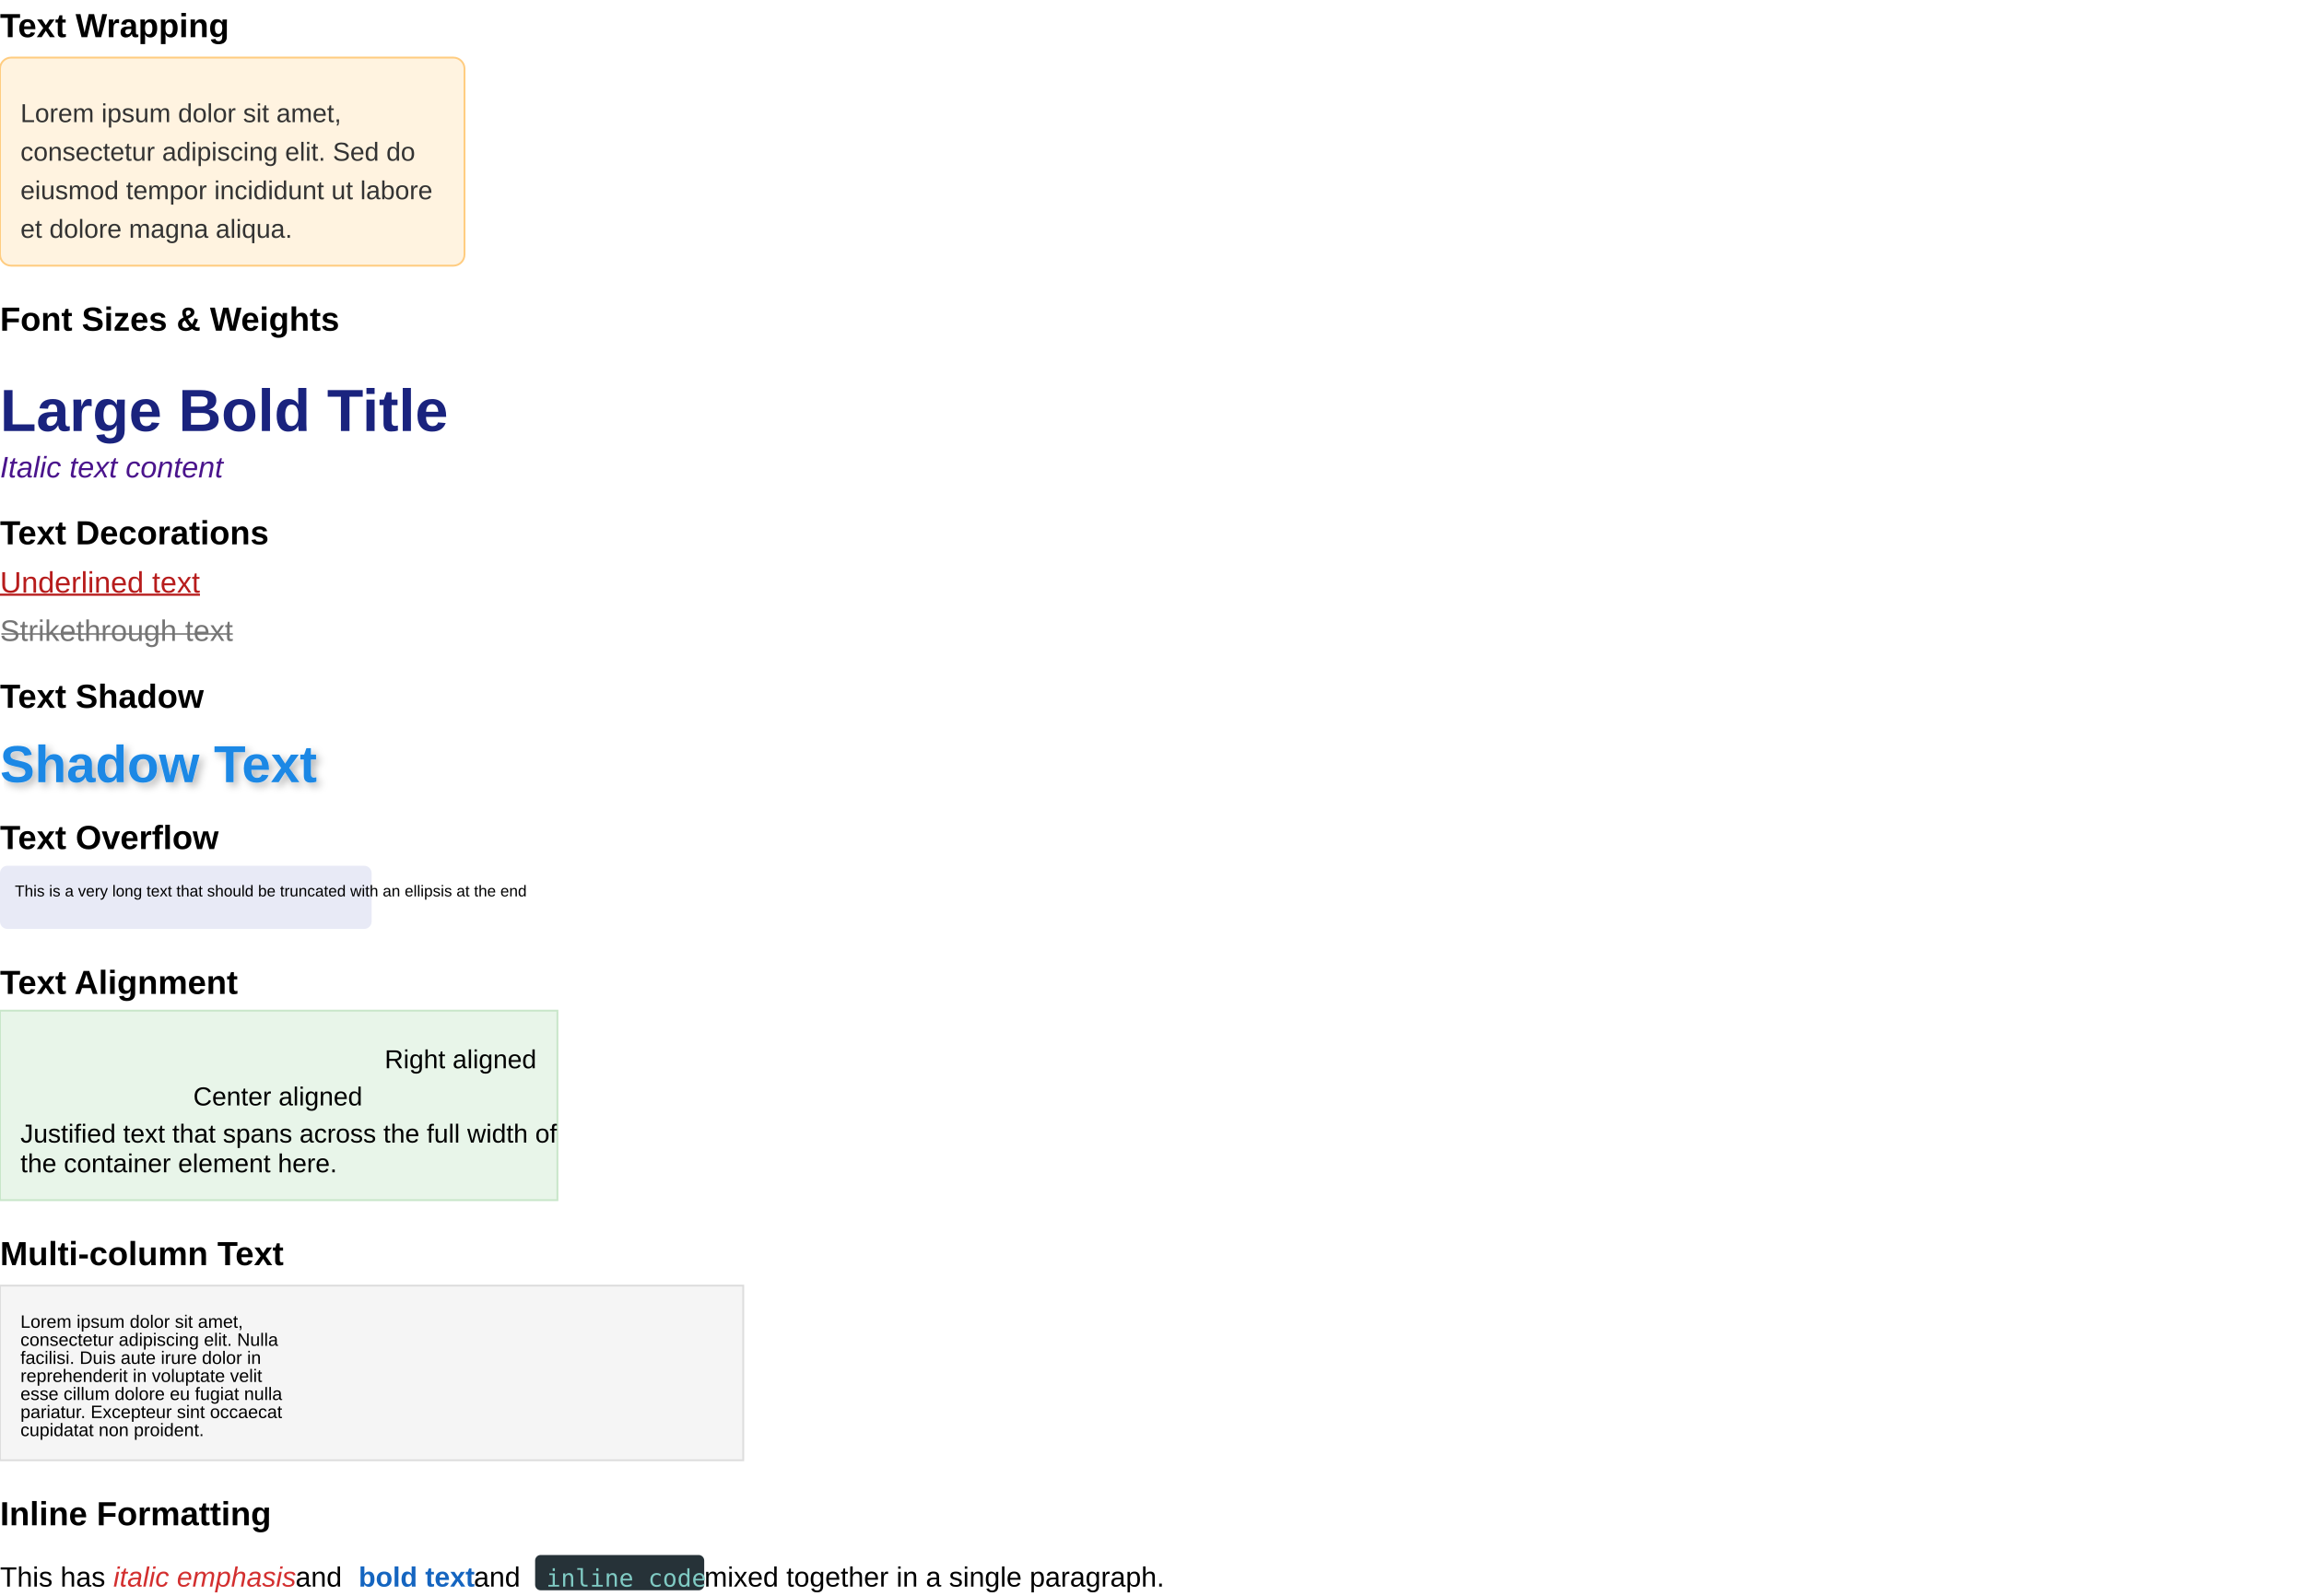
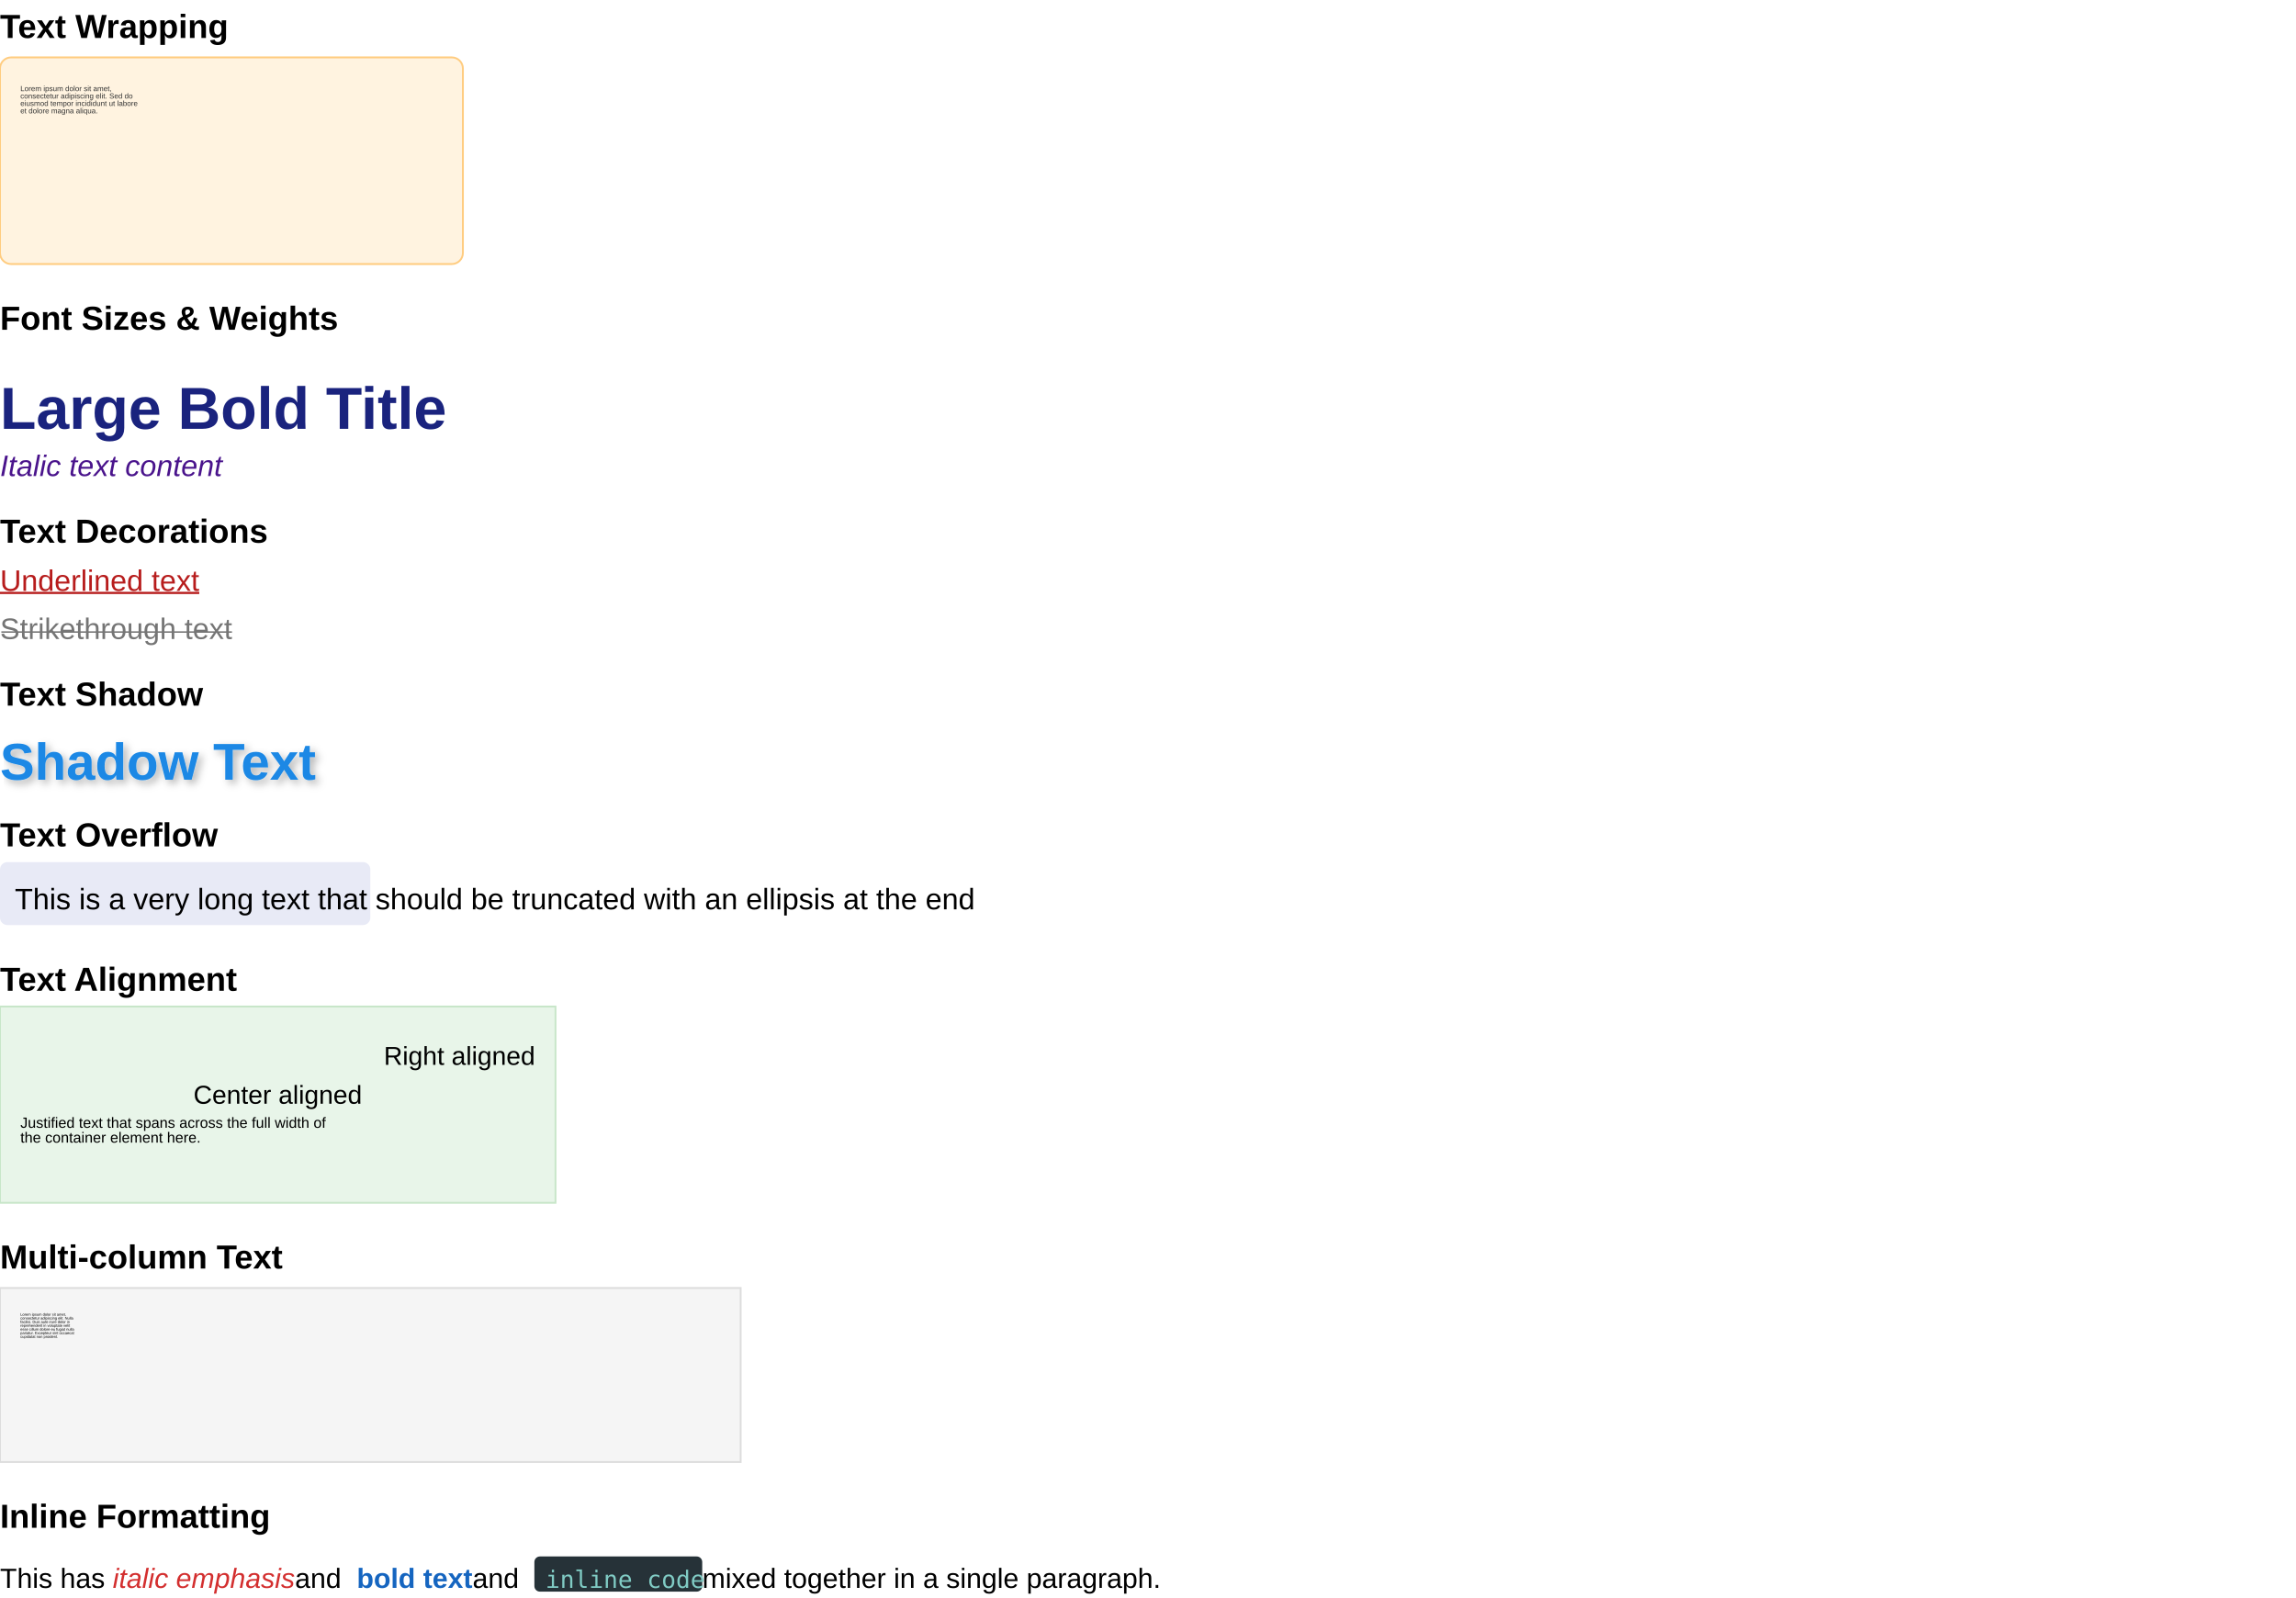
- <svg xmlns="http://www.w3.org/2000/svg" width="1240" height="859" viewBox="0 0 1240 859">
+ <svg xmlns="http://www.w3.org/2000/svg" width="1240" height="863" viewBox="0 0 1240 863">
  <defs>
    <filter id="ts1" x="-50%" y="-50%" width="200%" height="200%">
      <feDropShadow dx="2" dy="2" stdDeviation="2" flood-color="rgba(0, 0, 0, 0.3)" />
    </filter>
  </defs>
-   <path d="M0,0 L1240,0 L1240,859 L0,859 Z" fill="none" />
+   <path d="M0,0 L1240,0 L1240,862.6 L0,862.6 Z" fill="none" />
  <path d="M0,0 L1240,0 L1240,21 L0,21 Z" fill="none" />
-   <text x="0" y="20" fill="rgb(0, 0, 0)" font-weight="700" font-size="18px" font-family="Arial">Text Wrapping</text>
-   <rect x="0" y="31" width="250" height="112" rx="6" ry="6" fill="rgb(255, 243, 224)" stroke="rgb(255, 204, 128)" stroke-width="1" />
-   <text x="11" y="65.75" fill="rgb(51, 51, 51)" font-size="14px" font-family="Arial">Lorem ipsum dolor sit amet,</text>
-   <text x="11" y="86.5" fill="rgb(51, 51, 51)" font-size="14px" font-family="Arial">consectetur adipiscing elit. Sed do</text>
-   <text x="11" y="107.25" fill="rgb(51, 51, 51)" font-size="14px" font-family="Arial">eiusmod tempor incididunt ut labore</text>
-   <text x="11" y="128" fill="rgb(51, 51, 51)" font-size="14px" font-family="Arial">et dolore magna aliqua.</text>
-   <path d="M0,158 L1240,158 L1240,179 L0,179 Z" fill="none" />
-   <text x="0" y="178" fill="rgb(0, 0, 0)" font-weight="700" font-size="18px" font-family="Arial">Font Sizes &amp; Weights</text>
-   <path d="M0,187 L1240,187 L1240,232 L0,232 Z" fill="none" />
-   <text x="0" y="232" fill="rgb(26, 35, 126)" font-weight="900" font-size="32px" font-family="Arial">Large Bold Title</text>
-   <path d="M0,240 L1240,240 L1240,258 L0,258 Z" fill="none" />
-   <text x="0" y="257" fill="rgb(74, 20, 140)" font-style="italic" font-size="16px" font-family="Arial">Italic text content</text>
-   <path d="M0,273 L1240,273 L1240,294 L0,294 Z" fill="none" />
-   <text x="0" y="293" fill="rgb(0, 0, 0)" font-weight="700" font-size="18px" font-family="Arial">Text Decorations</text>
-   <path d="M0,302 L1240,302 L1240,320 L0,320 Z" fill="none" />
-   <text x="0" y="319" fill="rgb(183, 28, 28)" font-size="16px" font-family="Arial" text-decoration="underline">Underlined text</text>
-   <path d="M0,328 L1240,328 L1240,346 L0,346 Z" fill="none" />
-   <text x="0" y="345" fill="rgb(117, 117, 117)" font-size="16px" font-family="Arial" text-decoration="line-through">Strikethrough text</text>
-   <path d="M0,361 L1240,361 L1240,382 L0,382 Z" fill="none" />
-   <text x="0" y="381" fill="rgb(0, 0, 0)" font-weight="700" font-size="18px" font-family="Arial">Text Shadow</text>
-   <path d="M0,390 L1240,390 L1240,422 L0,422 Z" fill="none" />
-   <text x="0" y="421" fill="rgb(30, 136, 229)" font-weight="700" font-size="28px" font-family="Arial" filter="url(#ts1)">Shadow Text</text>
-   <path d="M0,437 L1240,437 L1240,458 L0,458 Z" fill="none" />
-   <text x="0" y="457" fill="rgb(0, 0, 0)" font-weight="700" font-size="18px" font-family="Arial">Text Overflow</text>
-   <rect x="0" y="466" width="200" height="34" rx="4" ry="4" fill="rgb(232, 234, 246)" />
-   <text x="8" y="482.5" fill="rgb(0, 0, 0)" font-size="8.5px" font-family="Arial">This is a very long text that should be truncated with an ellipsis at the end</text>
-   <path d="M0,515 L1240,515 L1240,536 L0,536 Z" fill="none" />
-   <text x="0" y="535" fill="rgb(0, 0, 0)" font-weight="700" font-size="18px" font-family="Arial">Text Alignment</text>
-   <path d="M0,544 L300,544 L300,646 L0,646 Z" fill="rgb(232, 245, 233)" stroke="rgb(200, 230, 201)" stroke-width="1" />
-   <path d="M11,559 L289,559 L289,575 L11,575 Z" fill="none" />
-   <text x="207" y="575" fill="rgb(0, 0, 0)" font-size="14px" font-family="Arial">Right aligned</text>
-   <path d="M11,579 L289,579 L289,595 L11,595 Z" fill="none" />
-   <text x="104" y="595" fill="rgb(0, 0, 0)" font-size="14px" font-family="Arial">Center aligned</text>
-   <path d="M11,599 L311,599 L311,631 L11,631 Z" fill="none" />
-   <text x="11" y="615" fill="rgb(0, 0, 0)" font-size="14px" font-family="Arial">Justified text that spans across the full width of</text>
-   <text x="11" y="631" fill="rgb(0, 0, 0)" font-size="14px" font-family="Arial">the container element here.</text>
-   <path d="M0,661 L1240,661 L1240,682 L0,682 Z" fill="none" />
-   <text x="0" y="681" fill="rgb(0, 0, 0)" font-weight="700" font-size="18px" font-family="Arial">Multi-column Text</text>
-   <path d="M0,692 L400,692 L400,786 L0,786 Z" fill="rgb(245, 245, 245)" stroke="rgb(221, 221, 221)" stroke-width="1" />
-   <text x="11" y="714.71" fill="rgb(0, 0, 0)" font-size="9.71px" font-family="Arial">Lorem ipsum dolor sit amet,</text>
-   <text x="11" y="724.43" fill="rgb(0, 0, 0)" font-size="9.71px" font-family="Arial">consectetur adipiscing elit. Nulla</text>
-   <text x="11" y="734.14" fill="rgb(0, 0, 0)" font-size="9.71px" font-family="Arial">facilisi. Duis aute irure dolor in</text>
-   <text x="11" y="743.86" fill="rgb(0, 0, 0)" font-size="9.71px" font-family="Arial">reprehenderit in voluptate velit</text>
-   <text x="11" y="753.57" fill="rgb(0, 0, 0)" font-size="9.71px" font-family="Arial">esse cillum dolore eu fugiat nulla</text>
-   <text x="11" y="763.29" fill="rgb(0, 0, 0)" font-size="9.71px" font-family="Arial">pariatur. Excepteur sint occaecat</text>
-   <text x="11" y="773" fill="rgb(0, 0, 0)" font-size="9.71px" font-family="Arial">cupidatat non proident.</text>
-   <path d="M0,801 L1240,801 L1240,822 L0,822 Z" fill="none" />
-   <text x="0" y="821" fill="rgb(0, 0, 0)" font-weight="700" font-size="18px" font-family="Arial">Inline Formatting</text>
-   <path d="M0,832 L1240,832 L1240,859 L0,859 Z" fill="none" />
-   <text x="0" y="854" fill="rgb(0, 0, 0)" font-size="15px" font-family="Arial">This has</text>
-   <text x="159" y="854" fill="rgb(0, 0, 0)" font-size="15px" font-family="Arial">and</text>
-   <text x="255" y="854" fill="rgb(0, 0, 0)" font-size="15px" font-family="Arial">and</text>
-   <text x="379" y="854" fill="rgb(0, 0, 0)" font-size="15px" font-family="Arial">mixed together in a single paragraph.</text>
-   <path d="M61,837 L159,837 L159,854 L61,854 Z" fill="none" />
-   <text x="61" y="854" fill="rgb(211, 47, 47)" font-style="italic" font-size="15px" font-family="Arial">italic emphasis</text>
-   <path d="M193,837 L256,837 L256,854 L193,854 Z" fill="none" />
-   <text x="193" y="854" fill="rgb(21, 101, 192)" font-weight="700" font-size="15px" font-family="Arial">bold text</text>
-   <rect x="288" y="837" width="91" height="19" rx="3" ry="3" fill="rgb(38, 50, 56)" />
-   <text x="294" y="854" fill="rgb(128, 203, 196)" font-size="13px" font-family="monospace">inline code</text>
+   <text x="0" y="20.5" fill="rgb(0, 0, 0)" font-weight="700" font-size="18px" font-family="Arial">Text Wrapping</text>
+   <rect x="0" y="31" width="250" height="111.6" rx="6" ry="6" fill="rgb(255, 243, 224)" stroke="rgb(255, 204, 128)" stroke-width="1" />
+   <text x="11" y="49.2" fill="rgb(51, 51, 51)" font-size="4px" font-family="Arial">Lorem ipsum dolor sit amet,</text>
+   <text x="11" y="53.2" fill="rgb(51, 51, 51)" font-size="4px" font-family="Arial">consectetur adipiscing elit. Sed do</text>
+   <text x="11" y="57.2" fill="rgb(51, 51, 51)" font-size="4px" font-family="Arial">eiusmod tempor incididunt ut labore</text>
+   <text x="11" y="61.2" fill="rgb(51, 51, 51)" font-size="4px" font-family="Arial">et dolore magna aliqua.</text>
+   <path d="M0,157.6 L1240,157.6 L1240,178.6 L0,178.6 Z" fill="none" />
+   <text x="0" y="178.1" fill="rgb(0, 0, 0)" font-weight="700" font-size="18px" font-family="Arial">Font Sizes &amp; Weights</text>
+   <path d="M0,186.6 L1240,186.6 L1240,231.6 L0,231.6 Z" fill="none" />
+   <text x="0" y="231.6" fill="rgb(26, 35, 126)" font-weight="900" font-size="32px" font-family="Arial">Large Bold Title</text>
+   <path d="M0,239.6 L1240,239.6 L1240,257.6 L0,257.6 Z" fill="none" />
+   <text x="0" y="257.1" fill="rgb(74, 20, 140)" font-style="italic" font-size="16px" font-family="Arial">Italic text content</text>
+   <path d="M0,272.6 L1240,272.6 L1240,293.6 L0,293.6 Z" fill="none" />
+   <text x="0" y="293.1" fill="rgb(0, 0, 0)" font-weight="700" font-size="18px" font-family="Arial">Text Decorations</text>
+   <path d="M0,301.6 L1240,301.6 L1240,319.6 L0,319.6 Z" fill="none" />
+   <text x="0" y="319.1" fill="rgb(183, 28, 28)" font-size="16px" font-family="Arial" text-decoration="underline">Underlined text</text>
+   <path d="M0,327.6 L1240,327.6 L1240,345.6 L0,345.6 Z" fill="none" />
+   <text x="0" y="345.1" fill="rgb(117, 117, 117)" font-size="16px" font-family="Arial" text-decoration="line-through">Strikethrough text</text>
+   <path d="M0,360.6 L1240,360.6 L1240,381.6 L0,381.6 Z" fill="none" />
+   <text x="0" y="381.1" fill="rgb(0, 0, 0)" font-weight="700" font-size="18px" font-family="Arial">Text Shadow</text>
+   <path d="M0,389.6 L1240,389.6 L1240,421.6 L0,421.6 Z" fill="none" />
+   <text x="0" y="421.1" fill="rgb(30, 136, 229)" font-weight="700" font-size="28px" font-family="Arial" filter="url(#ts1)">Shadow Text</text>
+   <path d="M0,436.6 L1240,436.6 L1240,457.6 L0,457.6 Z" fill="none" />
+   <text x="0" y="457.1" fill="rgb(0, 0, 0)" font-weight="700" font-size="18px" font-family="Arial">Text Overflow</text>
+   <rect x="0" y="465.6" width="200" height="34" rx="4" ry="4" fill="rgb(232, 234, 246)" />
+   <text x="8" y="491.1" fill="rgb(0, 0, 0)" font-size="16px" font-family="Arial">This is a very long text that should be truncated with an ellipsis at the end</text>
+   <path d="M0,514.6 L1240,514.6 L1240,535.6 L0,535.6 Z" fill="none" />
+   <text x="0" y="535.1" fill="rgb(0, 0, 0)" font-weight="700" font-size="18px" font-family="Arial">Text Alignment</text>
+   <path d="M0,543.6 L300,543.6 L300,649.6 L0,649.6 Z" fill="rgb(232, 245, 233)" stroke="rgb(200, 230, 201)" stroke-width="1" />
+   <path d="M11,558.6 L289,558.6 L289,575.6 L11,575.6 Z" fill="none" />
+   <text x="207.28" y="575.1" fill="rgb(0, 0, 0)" font-size="14px" font-family="Arial">Right aligned</text>
+   <path d="M11,579.6 L289,579.6 L289,596.6 L11,596.6 Z" fill="none" />
+   <text x="104.47" y="596.1" fill="rgb(0, 0, 0)" font-size="14px" font-family="Arial">Center aligned</text>
+   <path d="M11,600.6 L311,600.6 L311,634.6 L11,634.6 Z" fill="none" />
+   <text x="11" y="609.1" fill="rgb(0, 0, 0)" font-size="8px" font-family="Arial">Justified text that spans across the full width of</text>
+   <text x="11" y="617.1" fill="rgb(0, 0, 0)" font-size="8px" font-family="Arial">the container element here.</text>
+   <path d="M0,664.6 L1240,664.6 L1240,685.6 L0,685.6 Z" fill="none" />
+   <text x="0" y="685.1" fill="rgb(0, 0, 0)" font-weight="700" font-size="18px" font-family="Arial">Multi-column Text</text>
+   <path d="M0,695.6 L400,695.6 L400,789.6 L0,789.6 Z" fill="rgb(245, 245, 245)" stroke="rgb(221, 221, 221)" stroke-width="1" />
+   <text x="11" y="710.6" fill="rgb(0, 0, 0)" font-size="2px" font-family="Arial">Lorem ipsum dolor sit amet,</text>
+   <text x="11" y="712.6" fill="rgb(0, 0, 0)" font-size="2px" font-family="Arial">consectetur adipiscing elit. Nulla</text>
+   <text x="11" y="714.6" fill="rgb(0, 0, 0)" font-size="2px" font-family="Arial">facilisi. Duis aute irure dolor in</text>
+   <text x="11" y="716.6" fill="rgb(0, 0, 0)" font-size="2px" font-family="Arial">reprehenderit in voluptate velit</text>
+   <text x="11" y="718.6" fill="rgb(0, 0, 0)" font-size="2px" font-family="Arial">esse cillum dolore eu fugiat nulla</text>
+   <text x="11" y="720.6" fill="rgb(0, 0, 0)" font-size="2px" font-family="Arial">pariatur. Excepteur sint occaecat</text>
+   <text x="11" y="722.6" fill="rgb(0, 0, 0)" font-size="2px" font-family="Arial">cupidatat non proident.</text>
+   <path d="M0,804.6 L1240,804.6 L1240,825.6 L0,825.6 Z" fill="none" />
+   <text x="0" y="825.1" fill="rgb(0, 0, 0)" font-weight="700" font-size="18px" font-family="Arial">Inline Formatting</text>
+   <path d="M0,835.6 L1240,835.6 L1240,862.6 L0,862.6 Z" fill="none" />
+   <text x="0" y="857.6" fill="rgb(0, 0, 0)" font-size="15px" font-family="Arial">This has</text>
+   <text x="159.3" y="857.6" fill="rgb(0, 0, 0)" font-size="15px" font-family="Arial">and</text>
+   <text x="255.22" y="857.6" fill="rgb(0, 0, 0)" font-size="15px" font-family="Arial">and</text>
+   <text x="379.25" y="857.6" fill="rgb(0, 0, 0)" font-size="15px" font-family="Arial">mixed together in a single paragraph.</text>
+   <path d="M60.88,840.6 L159.3,840.6 L159.3,857.6 L60.88,857.6 Z" fill="none" />
+   <text x="60.88" y="857.6" fill="rgb(211, 47, 47)" font-style="italic" font-size="15px" font-family="Arial">italic emphasis</text>
+   <path d="M192.68,840.6 L255.22,840.6 L255.22,857.6 L192.68,857.6 Z" fill="none" />
+   <text x="192.68" y="857.6" fill="rgb(21, 101, 192)" font-weight="700" font-size="15px" font-family="Arial">bold text</text>
+   <rect x="288.6" y="840.6" width="90.65" height="19" rx="3" ry="3" fill="rgb(38, 50, 56)" />
+   <text x="294.6" y="857.6" fill="rgb(128, 203, 196)" font-size="13px" font-family="monospace">inline code</text>
</svg>
